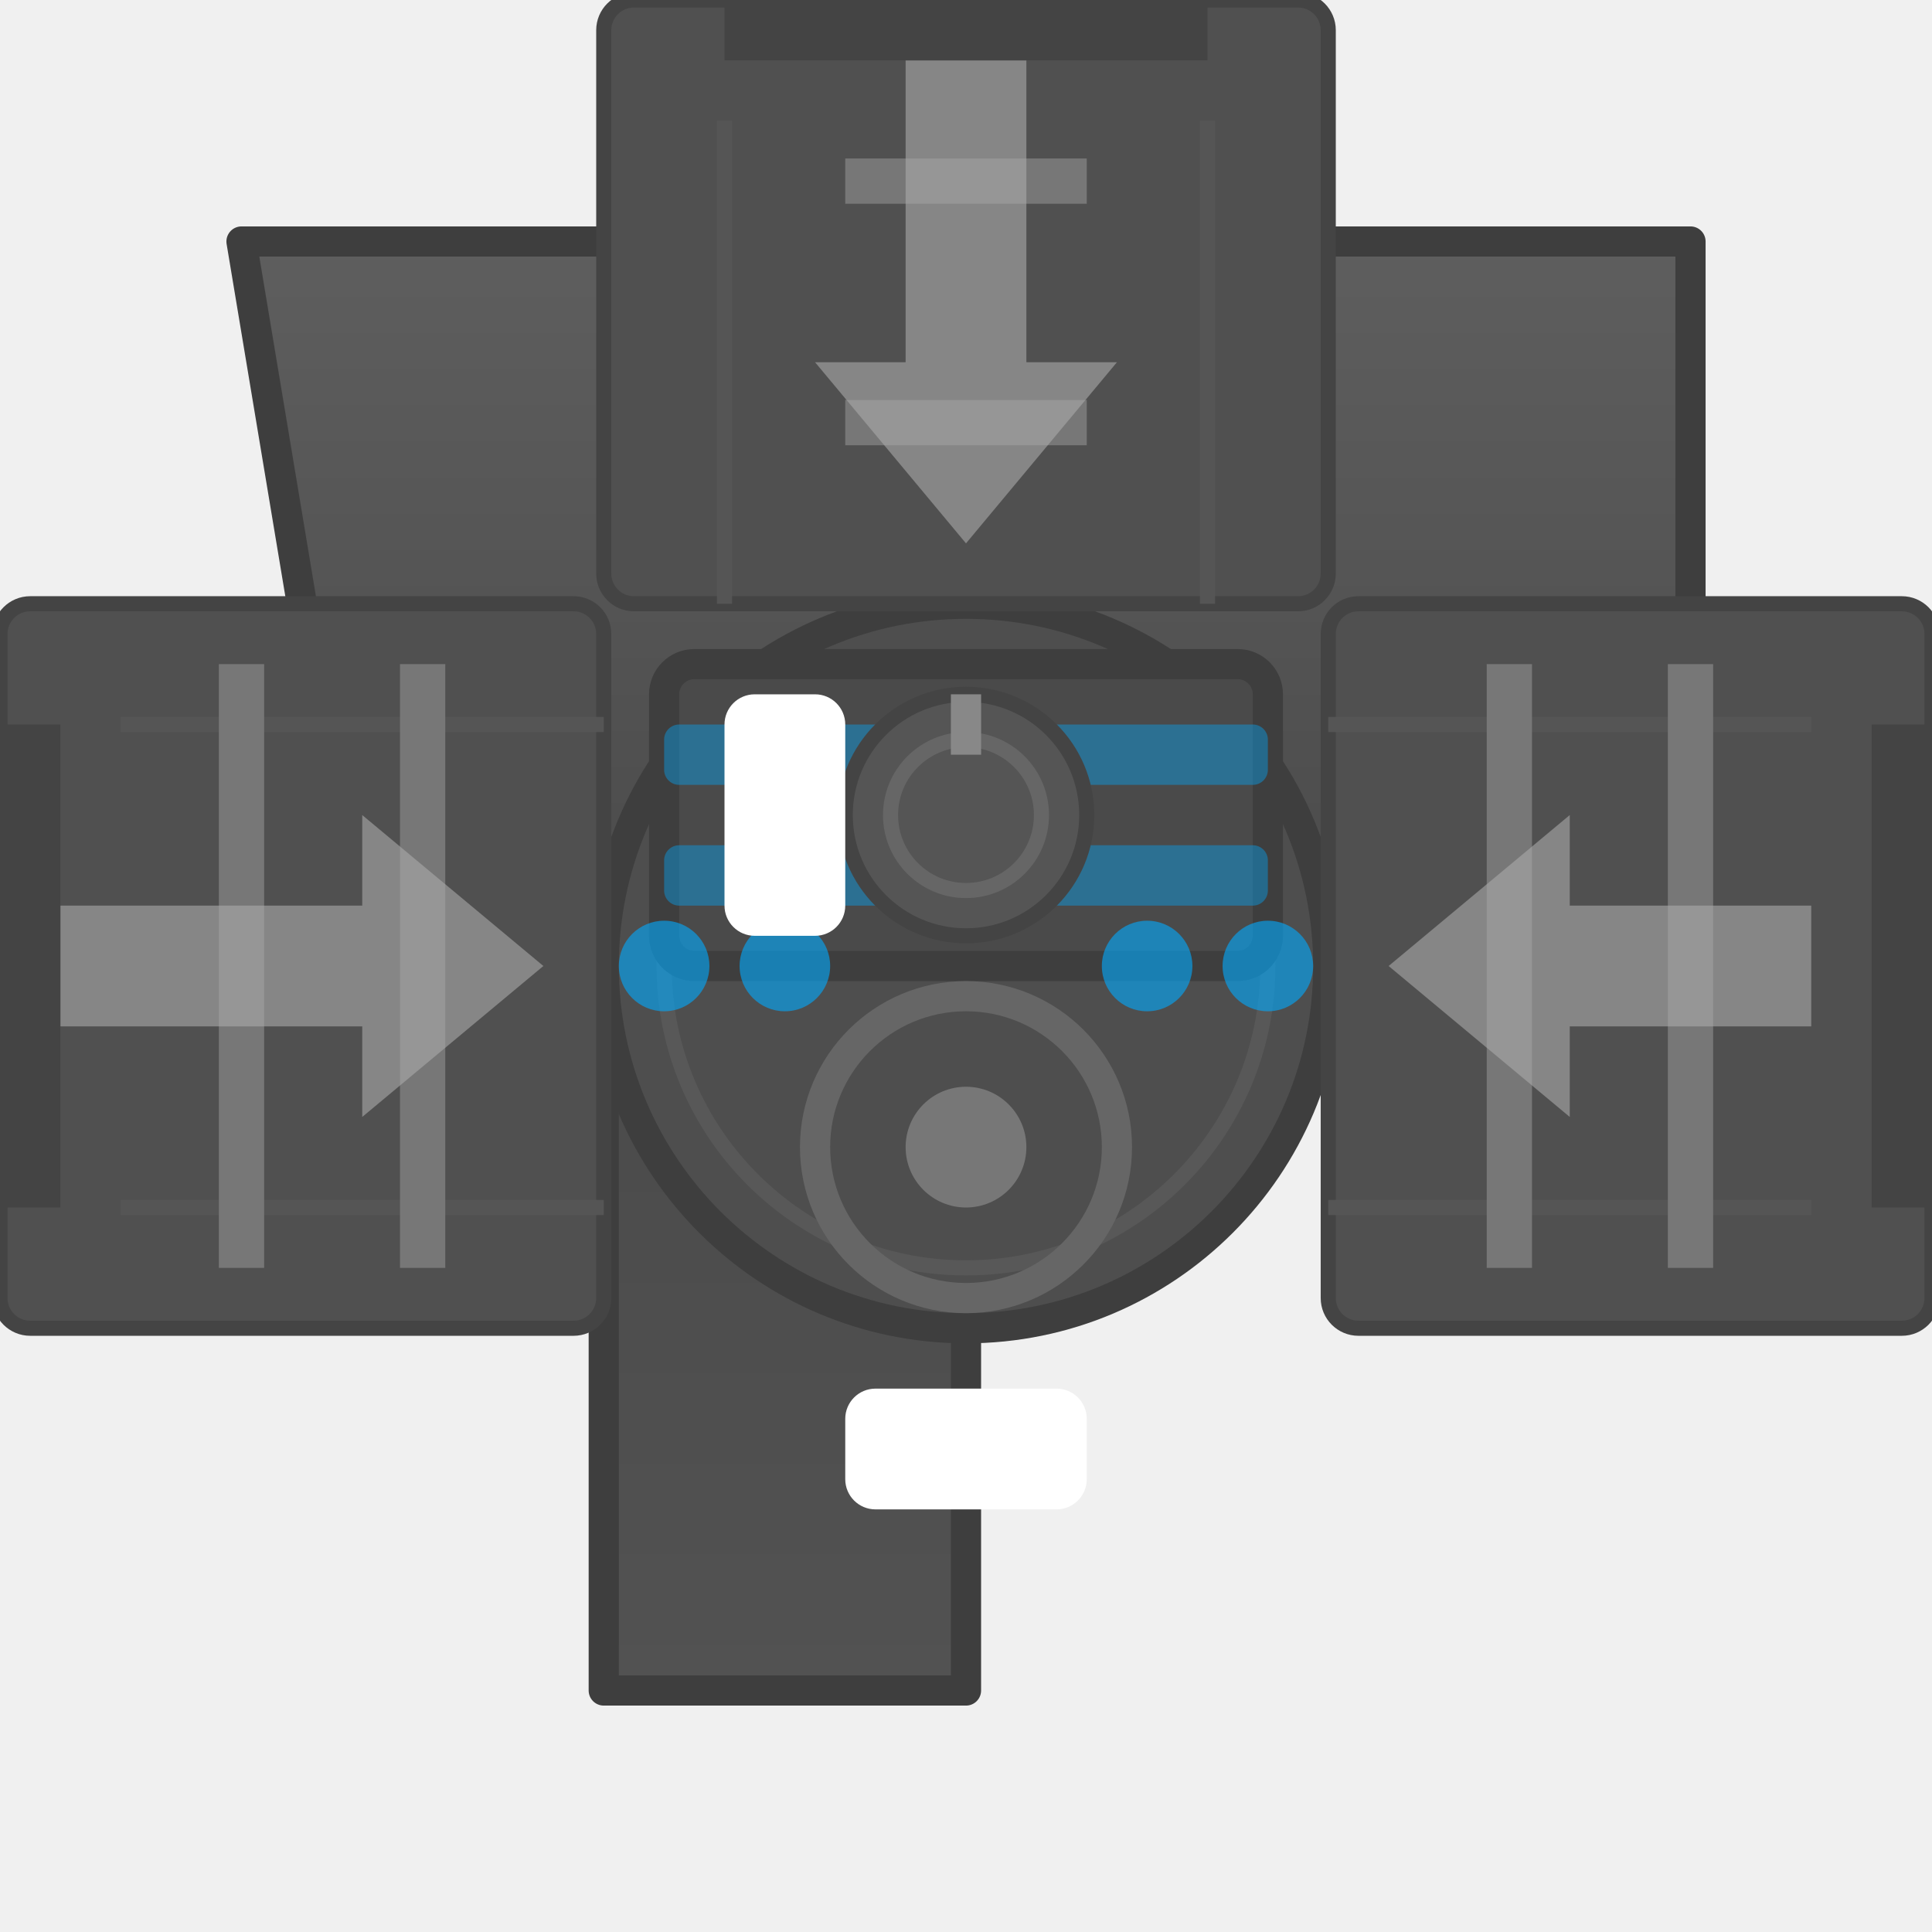
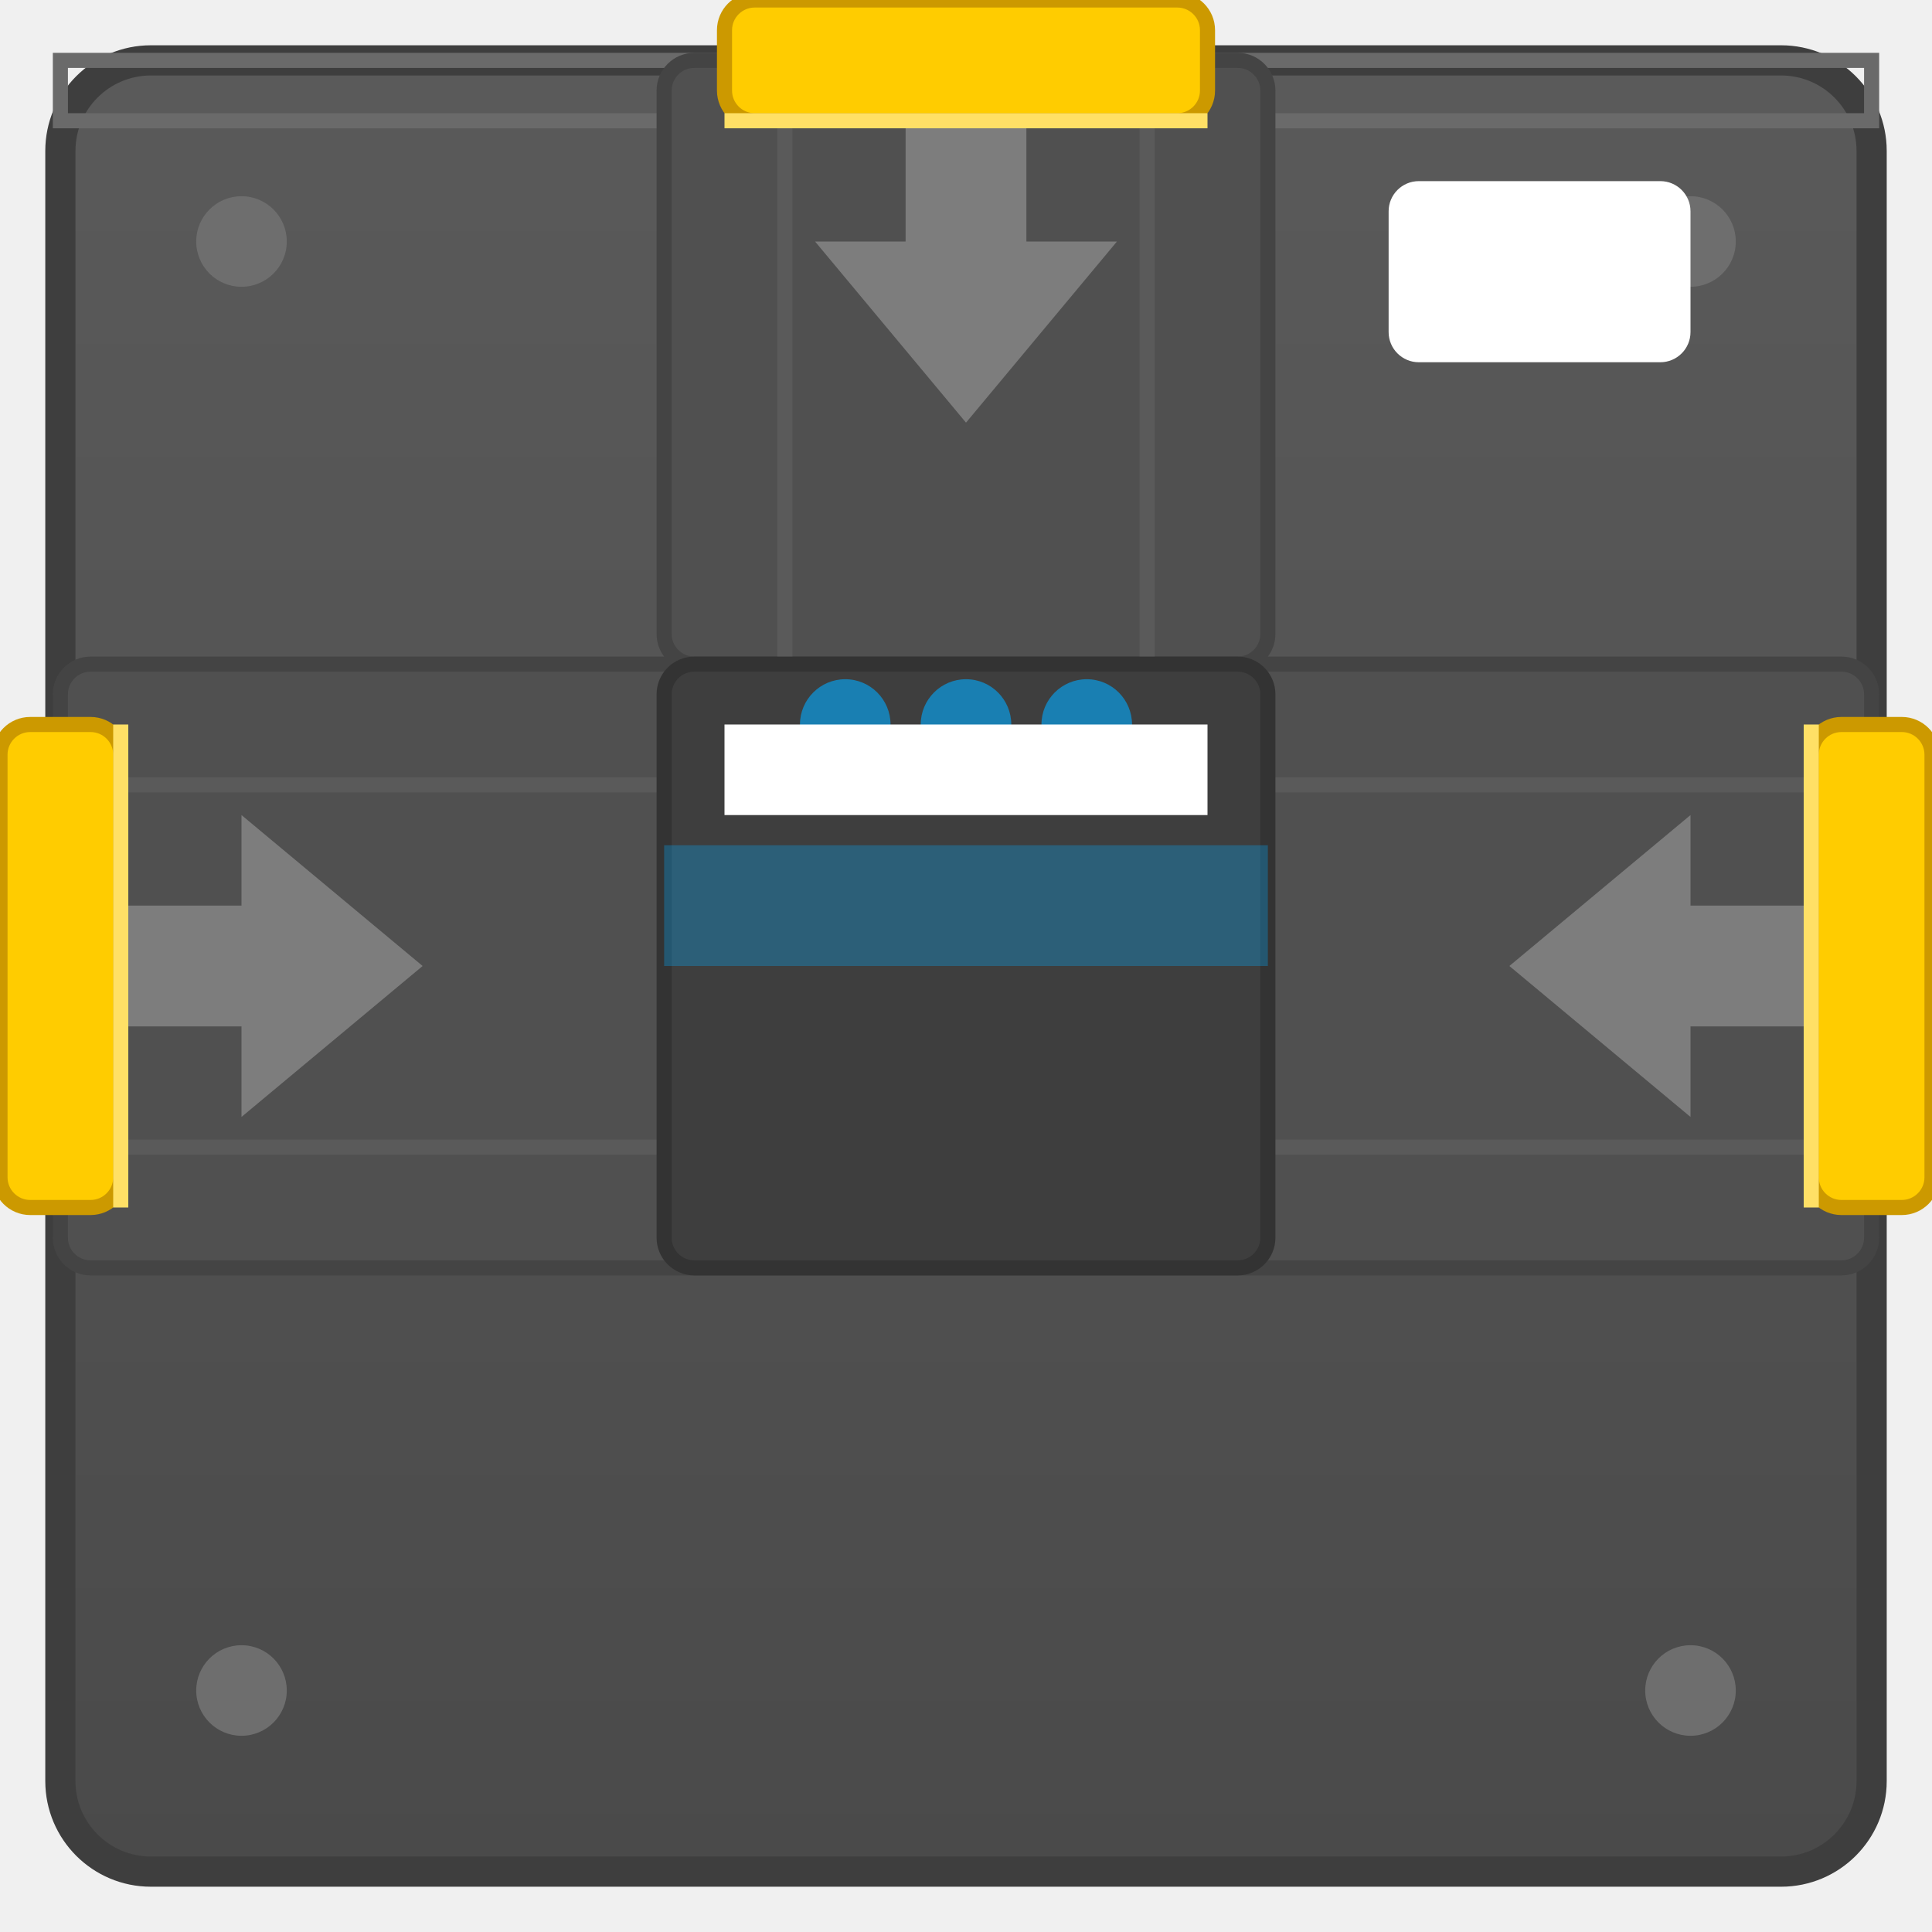
<svg xmlns="http://www.w3.org/2000/svg" viewBox="0 0 64 64" width="64" height="64">
  <defs>
-     <linearGradient id="beltBg" x1="0" y1="0" x2="0" y2="1">
-       <stop offset="0%" stop-color="#5e5e5e" />
-       <stop offset="50%" stop-color="#4a4a4a" />
-       <stop offset="100%" stop-color="#525252" />
+     <linearGradient id="bodyGrad" x1="0" y1="0" x2="0" y2="1">
+       <stop offset="0%" stop-color="#5a5a5a" />
+       <stop offset="100%" stop-color="#4a4a4a" />
    </linearGradient>
  </defs>
  <g id="base">
-     <path d="M 10 20 L 8 8 L 56 8 L 56 20 Q 56 32 48 32 L 32 32 L 32 56 L 20 56 L 20 32 L 8 32 Z" fill="url(#beltBg)" stroke="#3e3e3e" stroke-width="1" stroke-linejoin="round" />
-     <circle cx="32" cy="32" r="12" fill="#4e4e4e" stroke="#3e3e3e" stroke-width="1" />
-     <circle cx="32" cy="32" r="10" fill="none" stroke="#585858" stroke-width="0.5" />
-     <rect x="0" y="20" width="20" height="24" rx="1" fill="#505050" stroke="#444" stroke-width="0.5" />
-     <line x1="4" y1="24" x2="20" y2="24" stroke="#555" stroke-width="0.5" />
-     <line x1="4" y1="40" x2="20" y2="40" stroke="#555" stroke-width="0.5" />
-     <rect x="44" y="20" width="20" height="24" rx="1" fill="#505050" stroke="#444" stroke-width="0.5" />
-     <line x1="44" y1="24" x2="60" y2="24" stroke="#555" stroke-width="0.5" />
-     <line x1="44" y1="40" x2="60" y2="40" stroke="#555" stroke-width="0.5" />
-     <rect x="20" y="0" width="24" height="20" rx="1" fill="#505050" stroke="#444" stroke-width="0.5" />
-     <line x1="24" y1="4" x2="24" y2="20" stroke="#555" stroke-width="0.5" />
-     <line x1="40" y1="4" x2="40" y2="20" stroke="#555" stroke-width="0.5" />
-     <line x1="8" y1="22" x2="8" y2="42" stroke="#777" stroke-width="1.5" />
-     <line x1="14" y1="22" x2="14" y2="42" stroke="#777" stroke-width="1.5" />
-     <line x1="50" y1="22" x2="50" y2="42" stroke="#777" stroke-width="1.5" />
-     <line x1="56" y1="22" x2="56" y2="42" stroke="#777" stroke-width="1.5" />
-     <line x1="28" y1="6" x2="36" y2="6" stroke="#777" stroke-width="1.5" />
-     <line x1="28" y1="14" x2="36" y2="14" stroke="#777" stroke-width="1.5" />
-     <polygon points="18,32 12,27 12,30 2,30 2,34 12,34 12,37" fill="#aaa" opacity="0.6" />
-     <polygon points="46,32 52,27 52,30 60,30 60,34 52,34 52,37" fill="#aaa" opacity="0.6" />
-     <polygon points="32,18 27,12 30,12 30,2 34,2 34,12 37,12" fill="#aaa" opacity="0.6" />
-     <rect x="22" y="22" width="20" height="10" rx="1" fill="#4a4a4a" stroke="#3e3e3e" stroke-width="1" />
-     <rect x="22" y="24" width="20" height="2" rx="0.5" fill="#00aaff" opacity="0.4" />
-     <rect x="22" y="28" width="20" height="2" rx="0.5" fill="#00aaff" opacity="0.4" />
-     <circle cx="32" cy="27" r="4" fill="#555" stroke="#444" stroke-width="0.5" />
-     <circle cx="32" cy="27" r="2.5" fill="none" stroke="#666" stroke-width="0.5" />
-     <line x1="32" y1="23" x2="32" y2="25" stroke="#888" stroke-width="1" />
-     <circle cx="22" cy="32" r="1.5" fill="#00aaff" opacity="0.6" />
-     <circle cx="26" cy="32" r="1.5" fill="#00aaff" opacity="0.6" />
-     <circle cx="38" cy="32" r="1.5" fill="#00aaff" opacity="0.6" />
-     <circle cx="42" cy="32" r="1.5" fill="#00aaff" opacity="0.6" />
-     <circle cx="32" cy="38" r="5" fill="none" stroke="#666" stroke-width="1" />
-     <circle cx="32" cy="38" r="2" fill="#777" />
-     <rect x="0" y="24" width="2" height="16" fill="#444" />
-     <rect x="62" y="24" width="2" height="16" fill="#444" />
-     <rect x="24" y="0" width="16" height="2" fill="#444" />
+     <rect x="2" y="2" width="60" height="60" rx="3" fill="url(#bodyGrad)" stroke="#3e3e3e" stroke-width="1" />
+     <rect x="2" y="2" width="60" height="2" fill="none" stroke="#6a6a6a" stroke-width="0.5" />
+     <rect x="2" y="22" width="60" height="20" rx="1" fill="#505050" stroke="#444444" stroke-width="0.5" />
+     <rect x="22" y="2" width="20" height="20" rx="1" fill="#505050" stroke="#444444" stroke-width="0.5" />
+     <line x1="2" y1="26" x2="62" y2="26" stroke="#5a5a5a" stroke-width="0.5" />
+     <line x1="2" y1="38" x2="62" y2="38" stroke="#5a5a5a" stroke-width="0.5" />
+     <line x1="26" y1="2" x2="26" y2="22" stroke="#5a5a5a" stroke-width="0.5" />
+     <line x1="38" y1="2" x2="38" y2="22" stroke="#5a5a5a" stroke-width="0.5" />
+     <circle cx="32" cy="32" r="8" fill="#4a4a4a" stroke="#3e3e3e" stroke-width="0.5" />
+     <rect x="22" y="22" width="20" height="20" rx="1" fill="#3e3e3e" stroke="#333333" stroke-width="0.5" />
+     <rect x="22" y="28" width="20" height="4" fill="#00aaff" opacity="0.3" />
+     <circle cx="28" cy="24" r="1.5" fill="#00aaff" opacity="0.6" />
+     <circle cx="32" cy="24" r="1.5" fill="#00aaff" opacity="0.6" />
+     <circle cx="36" cy="24" r="1.5" fill="#00aaff" opacity="0.6" />
+     <polygon points="14,32 8,27 8,30 2,30 2,34 8,34 8,37" fill="#aaa" opacity="0.5" />
+     <polygon points="50,32 56,27 56,30 62,30 62,34 56,34 56,37" fill="#aaa" opacity="0.5" />
+     <polygon points="32,14 27,8 30,8 30,2 34,2 34,8 37,8" fill="#aaa" opacity="0.5" />
+     <circle cx="8" cy="8" r="1.5" fill="#6e6e6e" />
+     <circle cx="56" cy="8" r="1.5" fill="#6e6e6e" />
+     <circle cx="8" cy="56" r="1.5" fill="#6e6e6e" />
+     <circle cx="56" cy="56" r="1.5" fill="#6e6e6e" />
+     <rect x="0" y="24" width="4" height="16" rx="1" fill="#ffcc00" stroke="#cc9900" stroke-width="0.5" />
+     <line x1="4" y1="24" x2="4" y2="40" stroke="#ffe066" stroke-width="0.5" />
+     <rect x="60" y="24" width="4" height="16" rx="1" fill="#ffcc00" stroke="#cc9900" stroke-width="0.5" />
+     <line x1="60" y1="24" x2="60" y2="40" stroke="#ffe066" stroke-width="0.5" />
+     <rect x="24" y="0" width="16" height="4" rx="1" fill="#ffcc00" stroke="#cc9900" stroke-width="0.5" />
+     <line x1="24" y1="4" x2="40" y2="4" stroke="#ffe066" stroke-width="0.5" />
  </g>
  <g id="owner_color">
-     <rect x="24" y="23" width="4" height="8" rx="1" fill="white" />
+     <rect x="24" y="24" width="16" height="3" fill="white" />
  </g>
  <g id="level_color">
-     <rect x="28" y="46" width="8" height="4" rx="1" fill="white" />
+     <rect x="46" y="6" width="10" height="6" rx="1" fill="white" />
  </g>
</svg>
